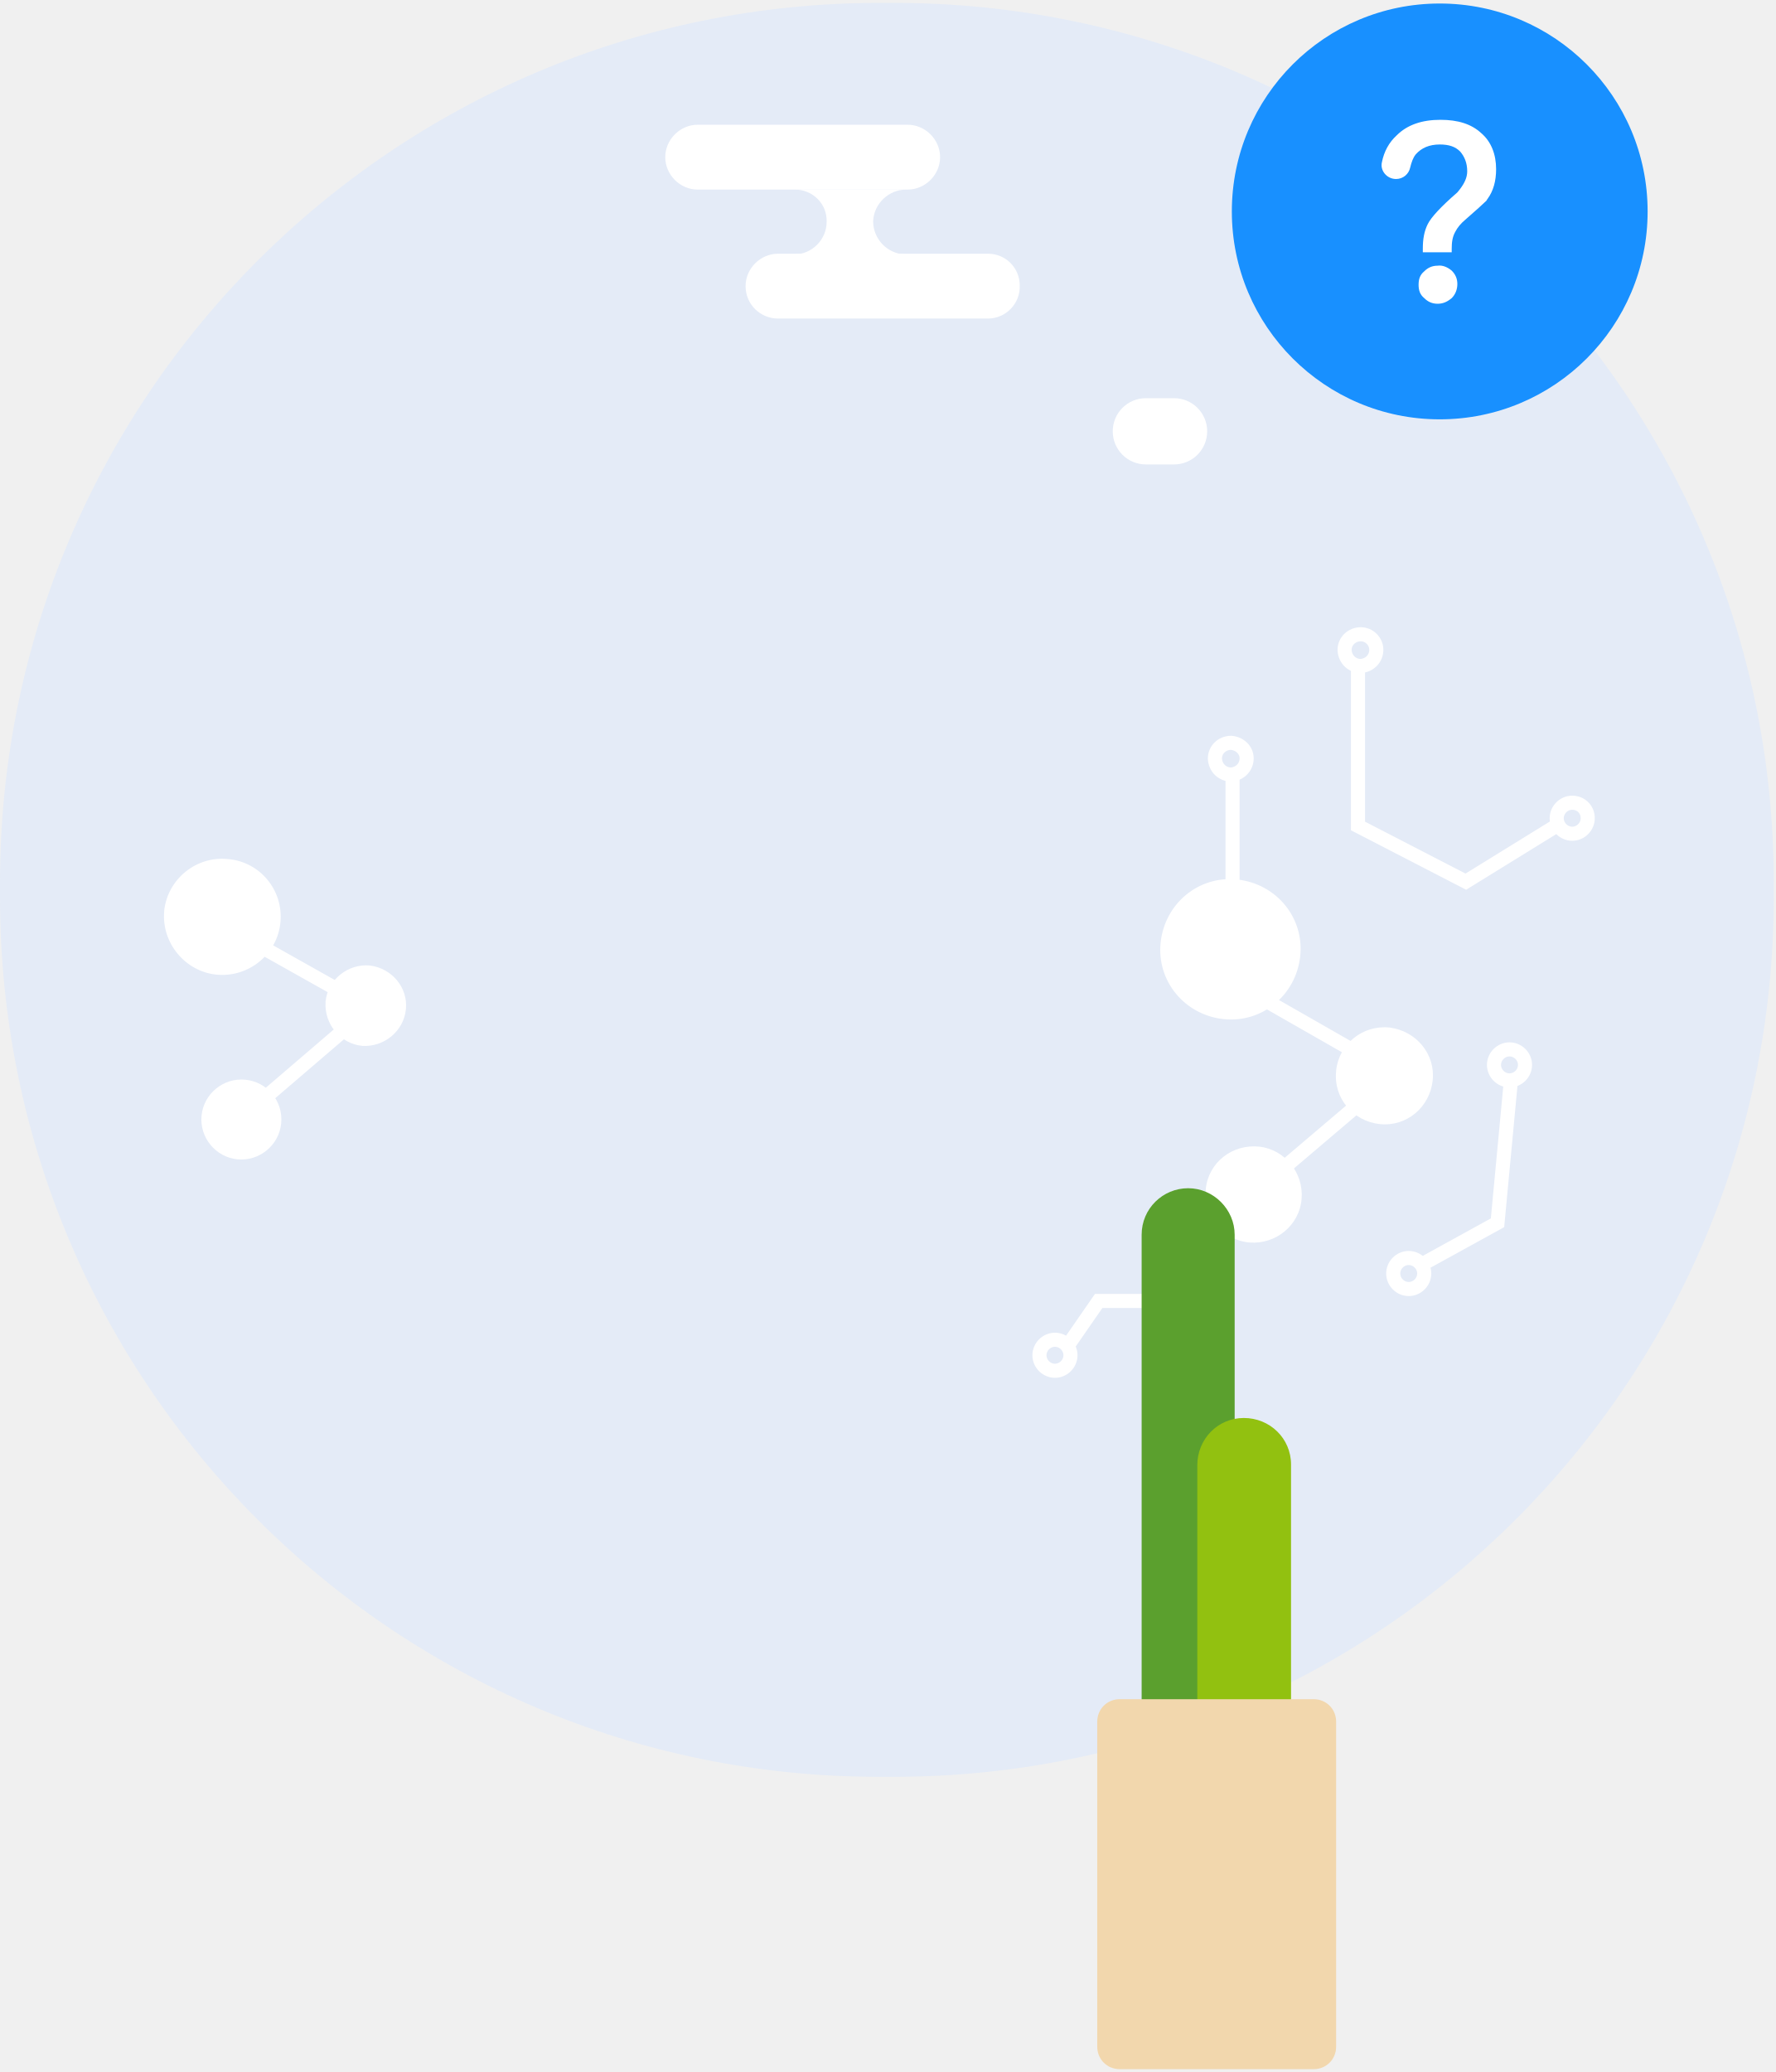
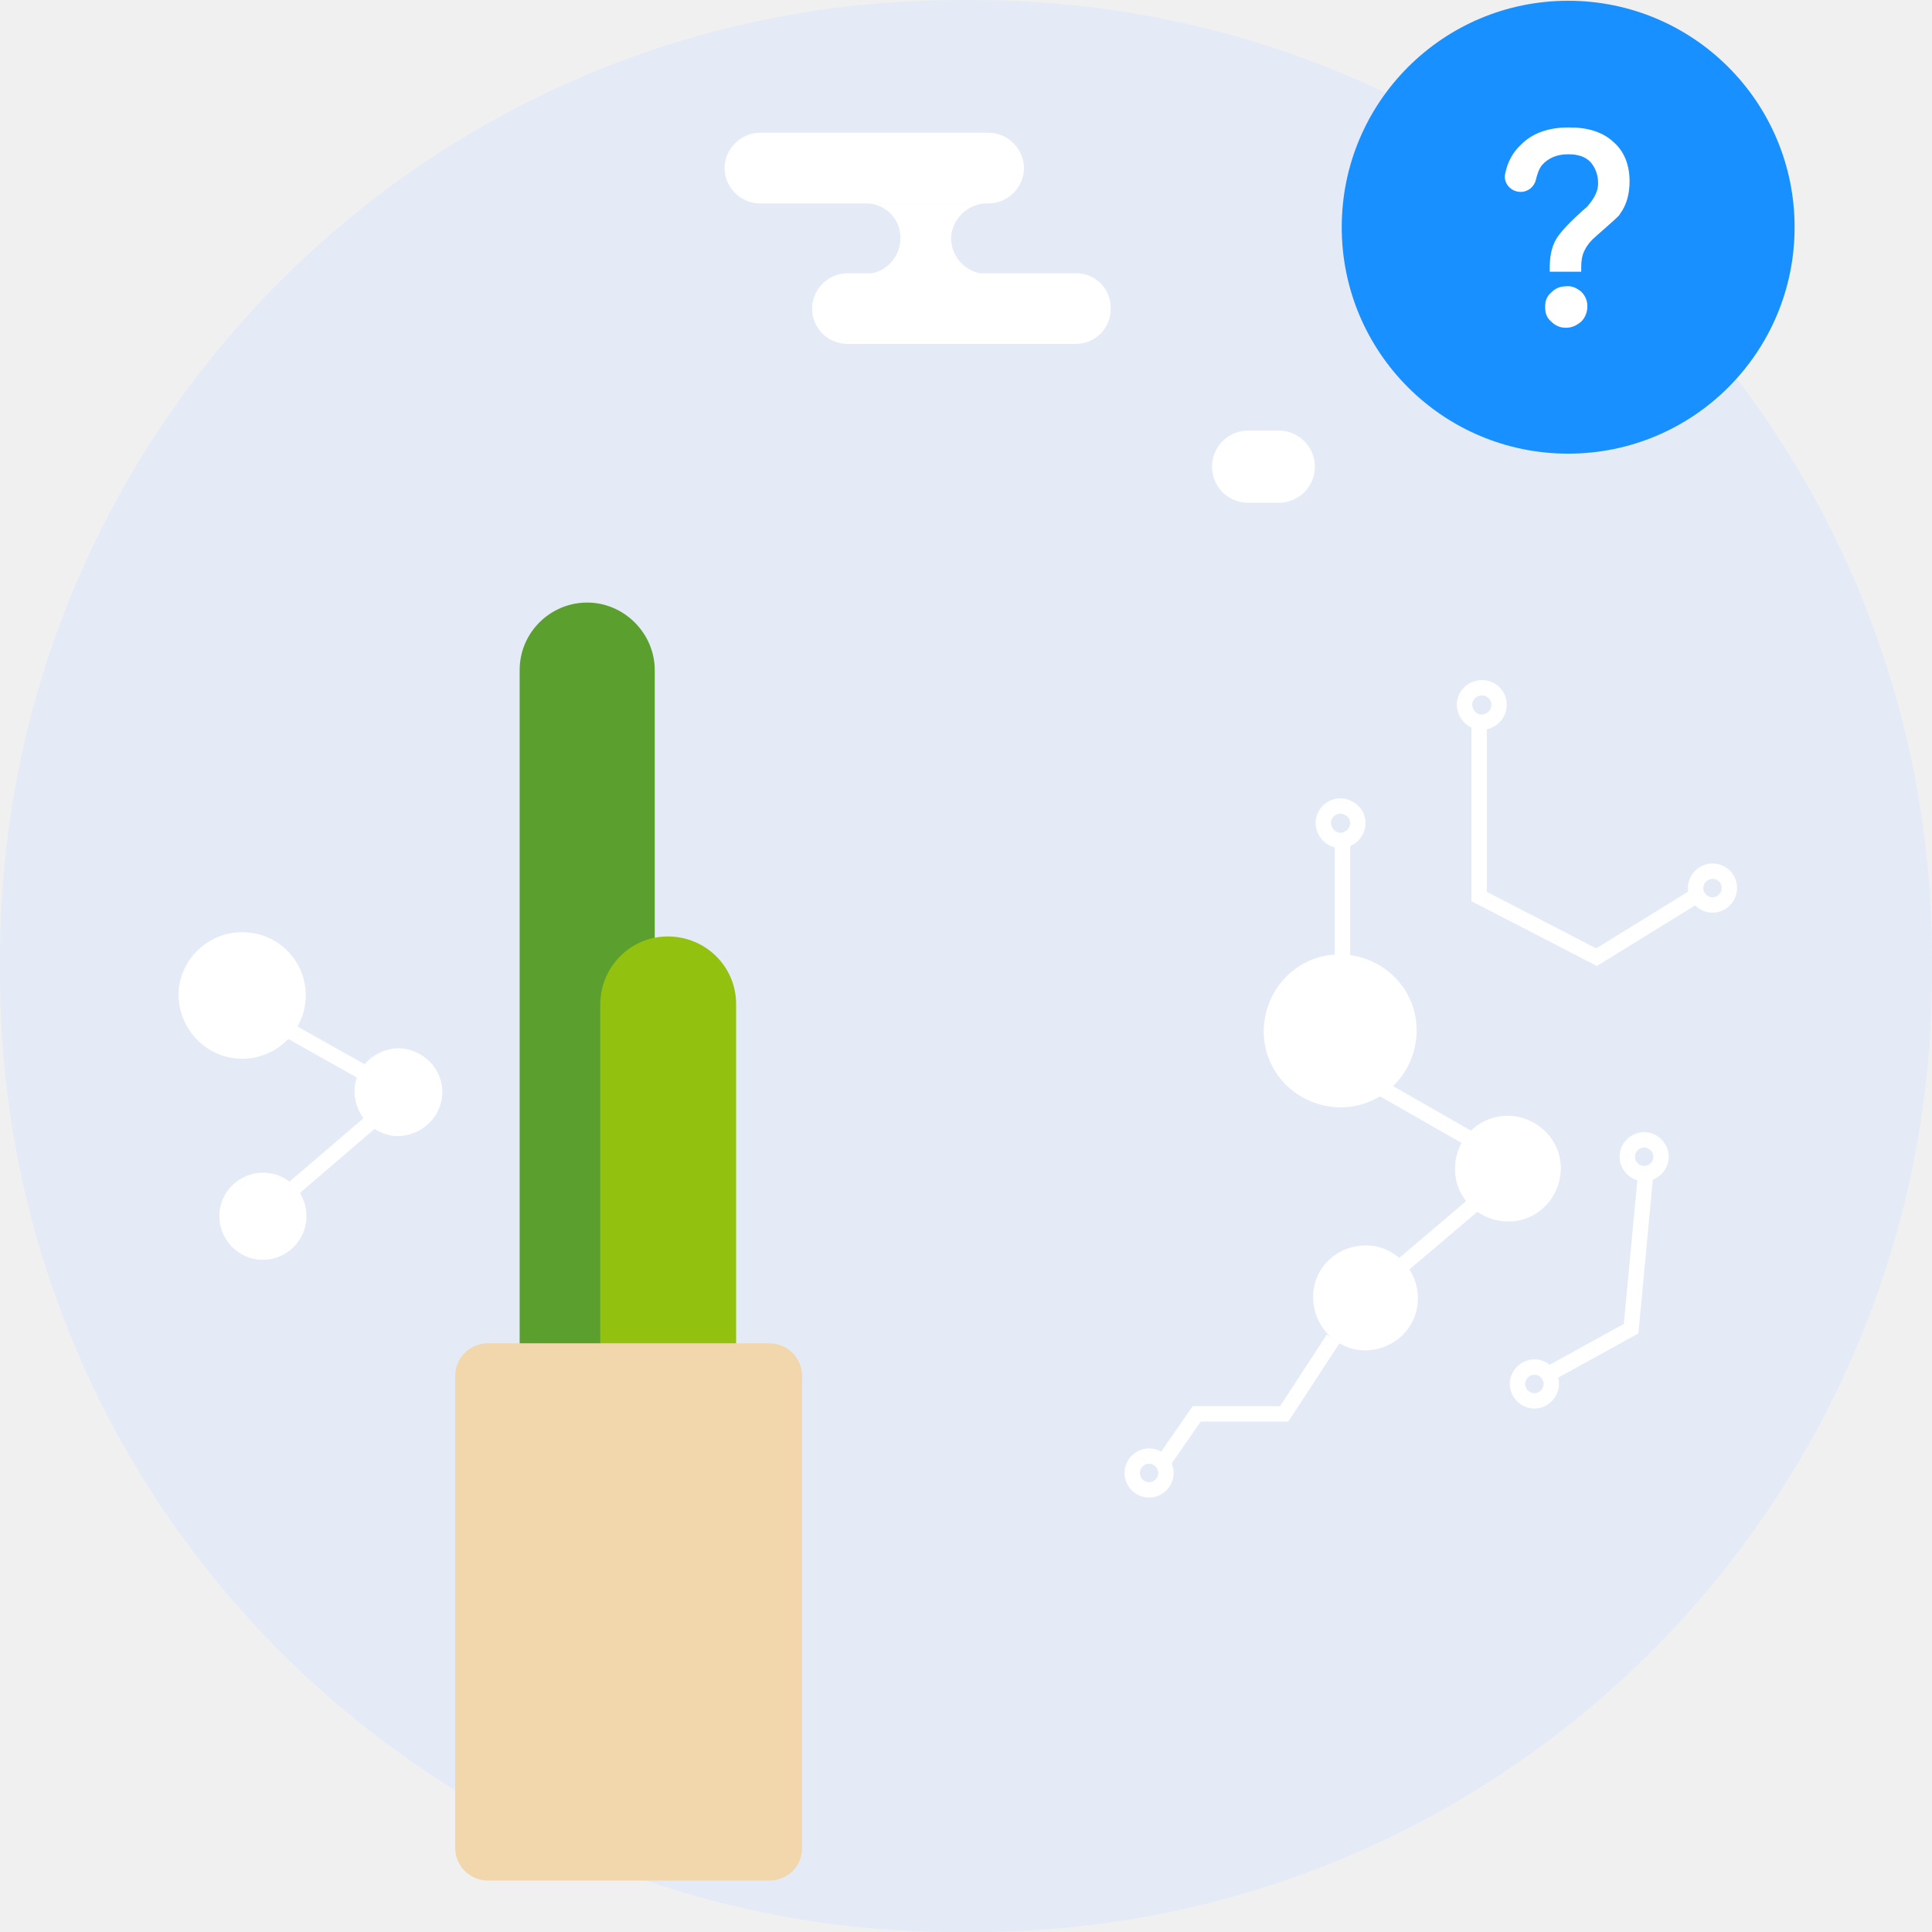
- <svg xmlns="http://www.w3.org/2000/svg" version="1.1" id="Layer_1" x="0px" y="0px" viewBox="0 0 252 294" style="enable-background:new 0 0 252 294;" xml:space="preserve">
+ <svg xmlns="http://www.w3.org/2000/svg" version="1.1" id="Layer_1" x="0px" y="0px" viewBox="0 0 251.7 251.7" style="enable-background:new 0 0 251.7 251.7;" xml:space="preserve">
  <style type="text/css">
	.st0{fill-rule:evenodd;clip-rule:evenodd;fill:#E4EBF7;}
	.st1{fill-rule:evenodd;clip-rule:evenodd;fill:#FFFFFF;}
	.st2{fill:none;stroke:#FFFFFF;stroke-width:2;}
	.st3{fill-rule:evenodd;clip-rule:evenodd;fill:#1890FF;}
	.st4{fill-rule:evenodd;clip-rule:evenodd;fill:#5BA02E;}
	.st5{fill-rule:evenodd;clip-rule:evenodd;fill:#92C110;}
	.st6{fill-rule:evenodd;clip-rule:evenodd;fill:#F2D7AD;}
</style>
  <g transform="translate(0 .012)">
-     <path class="st0" d="M0,127.3v-2.1C0,56.3,55.9,0.4,124.8,0.4h2.1c68.9,0,124.8,55.9,124.8,124.8v2.1   c0,68.9-55.9,124.8-124.8,124.8h-2.1C55.9,252.2,0,196.3,0,127.3" />
+     <path class="st0" d="M0,126.9v-2.1C0,55.9,55.9,0,124.8,0h2.1c68.9,0,124.8,55.9,124.8,124.8v2.1c0,68.9-55.9,124.8-124.8,124.8   h-2.1C55.9,251.8,0,195.9,0,126.9" />
  </g>
-   <path class="st1" d="M39.8,130.8c-0.4,4.6-4.5,7.9-9,7.5s-7.9-4.5-7.5-9c0,0,0-0.1,0-0.1c0.5-4.5,4.6-7.8,9.1-7.3  C36.9,122.3,40.2,126.3,39.8,130.8" />
-   <path class="st2" d="M37,134.3l10.5,5.9 M48.4,146.5l-12.6,10.8" />
-   <path class="st1" d="M39.9,159.4c-0.3,3.1-3.1,5.4-6.2,5.1c-3.1-0.3-5.4-3.1-5.1-6.2l0,0c0.3-3.1,3.1-5.4,6.2-5.1  C37.9,153.5,40.2,156.2,39.9,159.4 M57.6,143.2c-0.3,3.1-3.1,5.4-6.2,5.2c-3.1-0.3-5.4-3.1-5.2-6.2c0,0,0-0.1,0-0.1  c0.3-3.1,3.2-5.4,6.3-5.1C55.6,137.4,57.9,140.1,57.6,143.2 M99,26.9l29.8,0c2.5,0,4.6-2.1,4.6-4.6c0-2.5-2.1-4.6-4.6-4.6l-29.8,0  c-2.5,0-4.6,2.1-4.6,4.6C94.4,24.8,96.5,26.9,99,26.9 M110.4,45.2l29.8,0c2.5,0,4.6-2.1,4.5-4.7c0-2.5-2-4.5-4.5-4.5l-29.8,0  c-2.5,0-4.6,2.1-4.6,4.6C105.8,43.2,107.9,45.2,110.4,45.2" />
-   <path class="st1" d="M112.8,26.9L112.8,26.9l15.8,0c-2.5,0-4.6,2-4.7,4.5c0,2.5,2,4.6,4.5,4.7c0,0,0.1,0,0.1,0l-15.8,0v0  c2.5,0,4.6-2.1,4.6-4.6C117.4,28.9,115.3,26.9,112.8,26.9 M184.5,135.7c-0.6,5.5-5.4,9.5-10.9,8.9c-5.5-0.6-9.5-5.4-8.9-10.9  c0.6-5.5,5.4-9.5,10.9-8.9S185.1,130.2,184.5,135.7" />
-   <path class="st2" d="M179.3,141.8l12.6,7.2 M193,156.5l-15.3,13" />
-   <path class="st1" d="M184.7,170.1c-0.3,3.8-3.7,6.5-7.4,6.2s-6.5-3.7-6.2-7.4c0-0.1,0-0.1,0-0.2c0.4-3.8,3.8-6.4,7.6-6  C182.3,163.1,185,166.4,184.7,170.1 M203.3,153.3c-0.4,3.8-3.7,6.6-7.5,6.2c-3.8-0.4-6.6-3.7-6.2-7.5c0,0,0-0.1,0-0.1  c0.4-3.8,3.8-6.5,7.6-6.1C201,146.3,203.7,149.6,203.3,153.3" />
-   <path class="st2" d="M151.9,192.3c0,1.2-1,2.2-2.2,2.2s-2.2-1-2.2-2.2l0,0c0-1.2,1-2.2,2.2-2.2S151.9,191.1,151.9,192.3z   M225.3,116.1c0,1.2-1,2.2-2.2,2.2s-2.2-1-2.2-2.2c0-1.2,1-2.2,2.2-2.2S225.3,114.8,225.3,116.1L225.3,116.1z M216.4,151.1  c0,1.2-1,2.2-2.2,2.2c-1.2,0-2.2-1-2.2-2.2c0,0,0,0,0,0c0-1.2,1-2.2,2.2-2.2C215.4,148.9,216.4,149.9,216.4,151.1L216.4,151.1z   M176.9,107.6c0,1.2-0.9,2.2-2.2,2.3c-1.2,0-2.2-0.9-2.3-2.2c0,0,0-0.1,0-0.1c0-1.2,1-2.2,2.3-2.2  C175.9,105.5,176.9,106.4,176.9,107.6z M195.3,92.2c0,1.2-0.9,2.2-2.2,2.3c-1.2,0-2.2-0.9-2.3-2.2c0,0,0-0.1,0-0.1  c0-1.2,1-2.2,2.3-2.2C194.3,90,195.3,91,195.3,92.2z M202.1,180.7c0,1.2-1,2.2-2.2,2.2c-1.2,0-2.2-1-2.2-2.2c0,0,0,0,0,0  c0-1.2,1-2.2,2.2-2.2C201.1,178.5,202.1,179.5,202.1,180.7z" />
-   <path class="st2" d="M214.4,153.3l-1.9,20.2l-10.9,6 M173.7,174.8l-6.4,9.8h-11.4l-4.5,6.5 M174.9,125.2v-15.8 M220.8,117.2  l-12.8,7.9l-15.3-7.9V94.4" />
-   <path class="st1" d="M166.6,65.9h-4c-2.6,0-4.7-2.1-4.7-4.7c0-2.6,2.1-4.7,4.7-4.7h4c2.6,0,4.7,2.1,4.7,4.7  C171.3,63.8,169.2,65.9,166.6,65.9" />
-   <path class="st3" d="M174.8,30c0-16.3,13.2-29.5,29.5-29.5c16.3,0,29.5,13.2,29.5,29.5c0,16.3-13.2,29.5-29.5,29.5  C188,59.5,174.8,46.3,174.8,30" />
-   <path class="st1" d="M206,38.4c0.5,0.5,0.8,1.1,0.8,1.9s-0.3,1.5-0.8,2c-0.6,0.5-1.2,0.8-2,0.8c-0.8,0-1.4-0.3-1.9-0.8  c-0.6-0.5-0.8-1.1-0.8-1.9s0.2-1.4,0.8-1.9c0.5-0.5,1.1-0.8,1.9-0.8C204.7,37.6,205.4,37.9,206,38.4 M210.2,18.9  c1.4,1.2,2.1,3,2.1,5.1c0,1.7-0.4,3.1-1.2,4.2c-0.1,0.1-0.1,0.2-0.2,0.3c-0.4,0.4-1.4,1.3-3,2.7c-0.6,0.5-1.1,1.1-1.4,1.7  c-0.4,0.7-0.5,1.5-0.5,2.4v0.5h-4.1v-0.5c0-1.4,0.2-2.5,0.7-3.5c0.5-1,1.9-2.5,4.2-4.5l0.4-0.5c0.6-0.8,1-1.6,1-2.5  c0-1.2-0.4-2.1-1-2.8c-0.7-0.7-1.6-1-2.9-1c-1.5,0-2.6,0.5-3.4,1.4c-0.4,0.5-0.6,1.1-0.8,1.9c-0.2,0.9-1,1.6-2,1.6h0  c-1.3,0-2.3-1.2-2-2.4c0.3-1.5,1-2.8,2.1-3.8c1.5-1.5,3.6-2.2,6.2-2.2C206.9,17,208.8,17.6,210.2,18.9" />
-   <path class="st4" d="M168.6,248.3c-3.7,0-6.6-3-6.6-6.6l0,0v-66.5c0-3.7,3-6.6,6.6-6.6s6.6,3,6.6,6.6v66.5  C175.2,245.3,172.2,248.3,168.6,248.3L168.6,248.3" />
-   <path class="st5" d="M176.5,247.7c-3.7,0-6.6-3-6.6-6.6v-33.2c0-3.7,2.9-6.7,6.6-6.7c3.7,0,6.7,2.9,6.7,6.6c0,0.1,0,0.1,0,0.2V241  C183.2,244.7,180.2,247.7,176.5,247.7L176.5,247.7" />
-   <path class="st6" d="M186.4,293.6h-27.5c-1.8,0-3.2-1.4-3.2-3.2l0,0v-46.1c0-1.8,1.4-3.2,3.2-3.2h27.5c1.8,0,3.2,1.4,3.2,3.2v46.1  C189.6,292.2,188.2,293.6,186.4,293.6C186.4,293.6,186.4,293.6,186.4,293.6" />
+   <path class="st1" d="M39.8,130.4c-0.4,4.6-4.5,7.9-9,7.5s-7.9-4.5-7.5-9v-0.1c0.5-4.5,4.6-7.8,9.1-7.3  C36.9,121.9,40.2,125.9,39.8,130.4" />
+   <path class="st2" d="M37,133.9l10.5,5.9 M48.4,146.1l-12.6,10.8" />
+   <path class="st1" d="M39.9,159c-0.3,3.1-3.1,5.4-6.2,5.1c-3.1-0.3-5.4-3.1-5.1-6.2l0,0c0.3-3.1,3.1-5.4,6.2-5.1  C37.9,153.1,40.2,155.8,39.9,159 M57.6,142.8c-0.3,3.1-3.1,5.4-6.2,5.2c-3.1-0.3-5.4-3.1-5.2-6.2v-0.1c0.3-3.1,3.2-5.4,6.3-5.1  C55.6,137,57.9,139.7,57.6,142.8 M99,26.5h29.8c2.5,0,4.6-2.1,4.6-4.6s-2.1-4.6-4.6-4.6H99c-2.5,0-4.6,2.1-4.6,4.6  S96.5,26.5,99,26.5 M110.4,44.8h29.8c2.5,0,4.6-2.1,4.5-4.7c0-2.5-2-4.5-4.5-4.5h-29.8c-2.5,0-4.6,2.1-4.6,4.6  C105.8,42.8,107.9,44.8,110.4,44.8" />
+   <path class="st1" d="M112.8,26.5L112.8,26.5h15.8c-2.5,0-4.6,2-4.7,4.5c0,2.5,2,4.6,4.5,4.7h0.1h-15.8l0,0c2.5,0,4.6-2.1,4.6-4.6  C117.4,28.5,115.3,26.5,112.8,26.5 M184.5,135.3c-0.6,5.5-5.4,9.5-10.9,8.9s-9.5-5.4-8.9-10.9s5.4-9.5,10.9-8.9  S185.1,129.8,184.5,135.3" />
+   <path class="st2" d="M179.3,141.4l12.6,7.2 M193,156.1l-15.3,13" />
+   <path class="st1" d="M184.7,169.7c-0.3,3.8-3.7,6.5-7.4,6.2s-6.5-3.7-6.2-7.4c0-0.1,0-0.1,0-0.2c0.4-3.8,3.8-6.4,7.6-6  C182.3,162.7,185,166,184.7,169.7 M203.3,152.9c-0.4,3.8-3.7,6.6-7.5,6.2c-3.8-0.4-6.6-3.7-6.2-7.5v-0.1c0.4-3.8,3.8-6.5,7.6-6.1  C201,145.9,203.7,149.2,203.3,152.9" />
+   <path class="st2" d="M151.9,191.9c0,1.2-1,2.2-2.2,2.2s-2.2-1-2.2-2.2l0,0c0-1.2,1-2.2,2.2-2.2S151.9,190.7,151.9,191.9z   M225.3,115.7c0,1.2-1,2.2-2.2,2.2s-2.2-1-2.2-2.2s1-2.2,2.2-2.2S225.3,114.4,225.3,115.7L225.3,115.7z M216.4,150.7  c0,1.2-1,2.2-2.2,2.2s-2.2-1-2.2-2.2l0,0c0-1.2,1-2.2,2.2-2.2C215.4,148.5,216.4,149.5,216.4,150.7L216.4,150.7z M176.9,107.2  c0,1.2-0.9,2.2-2.2,2.3c-1.2,0-2.2-0.9-2.3-2.2v-0.1c0-1.2,1-2.2,2.3-2.2C175.9,105.1,176.9,106,176.9,107.2z M195.3,91.8  c0,1.2-0.9,2.2-2.2,2.3c-1.2,0-2.2-0.9-2.3-2.2v-0.1c0-1.2,1-2.2,2.3-2.2C194.3,89.6,195.3,90.6,195.3,91.8z M202.1,180.3  c0,1.2-1,2.2-2.2,2.2s-2.2-1-2.2-2.2l0,0c0-1.2,1-2.2,2.2-2.2S202.1,179.1,202.1,180.3z" />
+   <path class="st2" d="M214.4,152.9l-1.9,20.2l-10.9,6 M173.7,174.4l-6.4,9.8h-11.4l-4.5,6.5 M174.9,124.8V109 M220.8,116.8l-12.8,7.9  l-15.3-7.9V94" />
+   <path class="st1" d="M166.6,65.5h-4c-2.6,0-4.7-2.1-4.7-4.7c0-2.6,2.1-4.7,4.7-4.7h4c2.6,0,4.7,2.1,4.7,4.7  C171.3,63.4,169.2,65.5,166.6,65.5" />
+   <path class="st3" d="M174.8,29.6c0-16.3,13.2-29.5,29.5-29.5s29.5,13.2,29.5,29.5s-13.2,29.5-29.5,29.5S174.8,45.9,174.8,29.6" />
+   <path class="st1" d="M206,38c0.5,0.5,0.8,1.1,0.8,1.9s-0.3,1.5-0.8,2c-0.6,0.5-1.2,0.8-2,0.8s-1.4-0.3-1.9-0.8  c-0.6-0.5-0.8-1.1-0.8-1.9s0.2-1.4,0.8-1.9c0.5-0.5,1.1-0.8,1.9-0.8C204.7,37.2,205.4,37.5,206,38 M210.2,18.5  c1.4,1.2,2.1,3,2.1,5.1c0,1.7-0.4,3.1-1.2,4.2c-0.1,0.1-0.1,0.2-0.2,0.3c-0.4,0.4-1.4,1.3-3,2.7c-0.6,0.5-1.1,1.1-1.4,1.7  c-0.4,0.7-0.5,1.5-0.5,2.4v0.5h-4.1v-0.5c0-1.4,0.2-2.5,0.7-3.5c0.5-1,1.9-2.5,4.2-4.5l0.4-0.5c0.6-0.8,1-1.6,1-2.5  c0-1.2-0.4-2.1-1-2.8c-0.7-0.7-1.6-1-2.9-1c-1.5,0-2.6,0.5-3.4,1.4c-0.4,0.5-0.6,1.1-0.8,1.9c-0.2,0.9-1,1.6-2,1.6l0,0  c-1.3,0-2.3-1.2-2-2.4c0.3-1.5,1-2.8,2.1-3.8c1.5-1.5,3.6-2.2,6.2-2.2C206.9,16.6,208.8,17.2,210.2,18.5" />
+   <path class="st4" d="M76.5,184.7c-4.9,0-8.8-4-8.8-8.8l0,0V87.3c0-4.9,4-8.8,8.8-8.8c4.8,0,8.8,4,8.8,8.8v88.6  C85.3,180.7,81.3,184.7,76.5,184.7L76.5,184.7" />
+   <path class="st5" d="M87,183.9c-4.9,0-8.8-4-8.8-8.8v-44.2c0-4.9,3.9-8.9,8.8-8.9c4.9,0,8.9,3.9,8.9,8.8c0,0.1,0,0.1,0,0.3v44  C96,179.9,92,183.9,87,183.9L87,183.9" />
+   <path class="st6" d="M100.2,245H63.6c-2.4,0-4.3-1.9-4.3-4.3l0,0v-61.4c0-2.4,1.9-4.3,4.3-4.3h36.6c2.4,0,4.3,1.9,4.3,4.3v61.4  C104.5,243.2,102.6,245,100.2,245L100.2,245" />
</svg>
